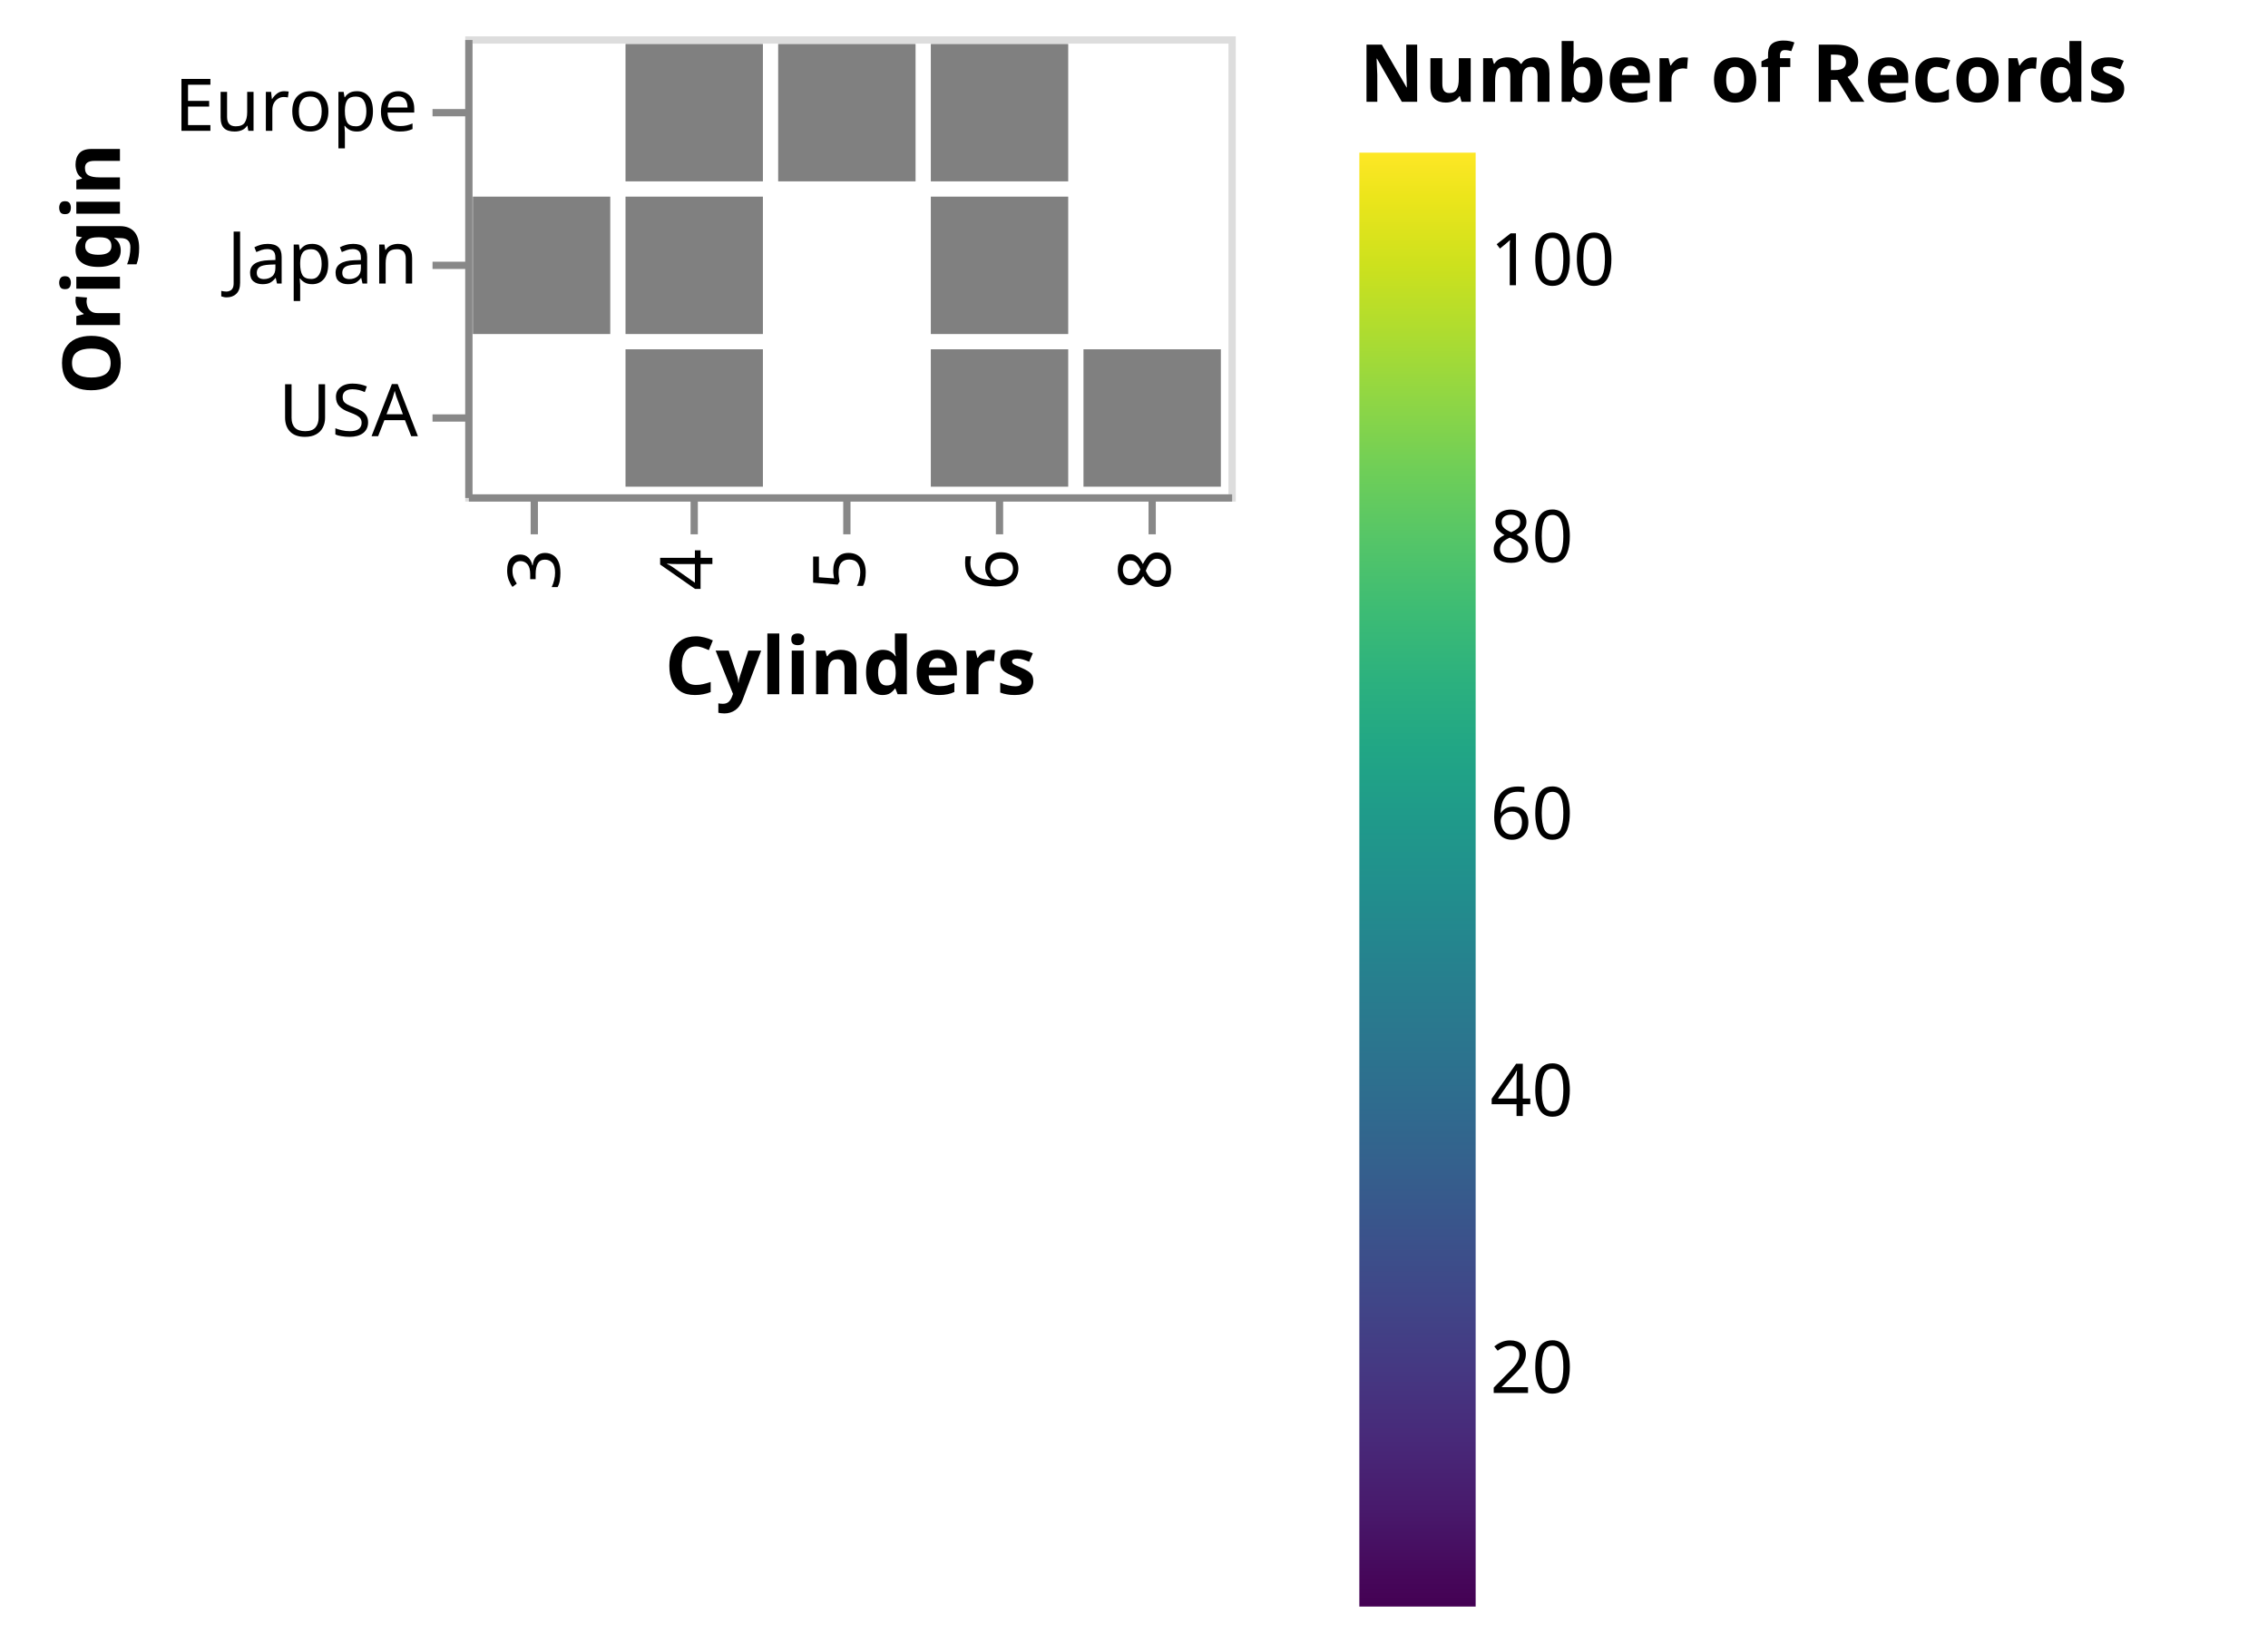
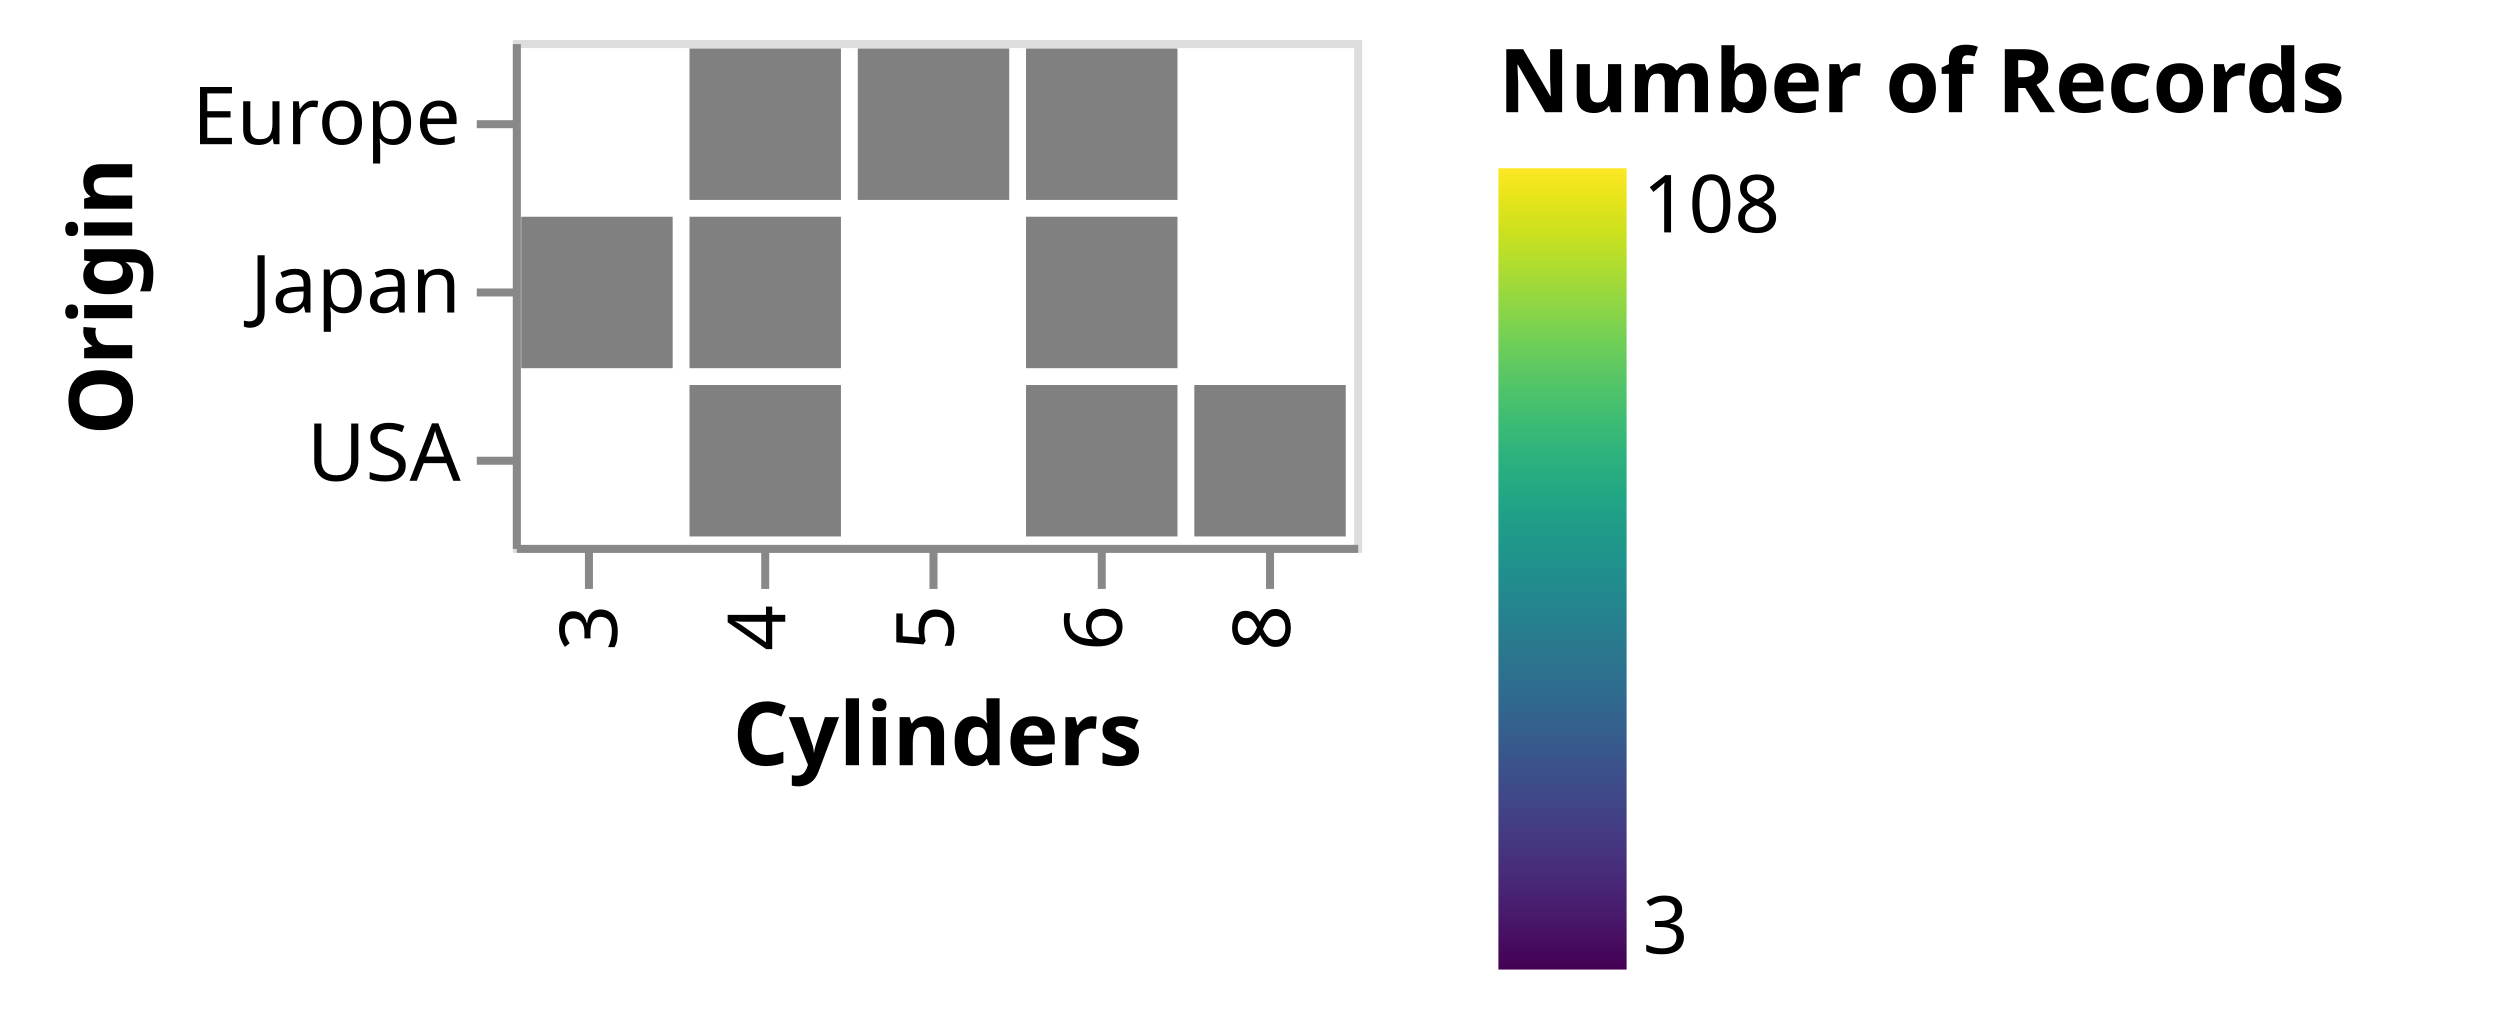
- <svg xmlns="http://www.w3.org/2000/svg" class="marks" width="312" height="226" viewBox="0 0 312 226" version="1.1">
+ <svg xmlns="http://www.w3.org/2000/svg" class="marks" width="312" height="127" viewBox="0 0 312 127" version="1.1">
  <defs>
    <linearGradient id="gradient_0" x1="0" x2="0" y1="1" y2="0">
      <stop offset="0" stop-color="#440154" />
      <stop offset="0.019" stop-color="#46075a" />
      <stop offset="0.067" stop-color="#481a6c" />
      <stop offset="0.114" stop-color="#482979" />
      <stop offset="0.162" stop-color="#453882" />
      <stop offset="0.21" stop-color="#404688" />
      <stop offset="0.257" stop-color="#3a538b" />
      <stop offset="0.305" stop-color="#34618d" />
      <stop offset="0.352" stop-color="#2e6d8e" />
      <stop offset="0.4" stop-color="#2a788e" />
      <stop offset="0.448" stop-color="#25838e" />
      <stop offset="0.495" stop-color="#218f8d" />
      <stop offset="0.543" stop-color="#1f9a8a" />
      <stop offset="0.59" stop-color="#21a685" />
      <stop offset="0.638" stop-color="#2cb17e" />
      <stop offset="0.686" stop-color="#3dbc74" />
      <stop offset="0.733" stop-color="#54c568" />
      <stop offset="0.781" stop-color="#6ece58" />
      <stop offset="0.829" stop-color="#8ed645" />
      <stop offset="0.876" stop-color="#addc30" />
      <stop offset="0.924" stop-color="#cde11d" />
      <stop offset="0.971" stop-color="#ece51b" />
      <stop offset="1" stop-color="#fde725" />
    </linearGradient>
    <clipPath id="clip1">
      <rect x="0" y="0" width="105" height="63" />
    </clipPath>
    <clipPath id="clip2">
      <rect x="0" y="0" width="105" height="63" />
    </clipPath>
  </defs>
  <g transform="translate(64,5)">
    <g class="mark-group role-frame root">
      <g transform="translate(0,0)">
        <path class="background" d="M0.5,0.5h105v63h-105Z" style="fill: none; stroke: #ddd;" />
        <g>
          <g class="mark-rect role-mark pts_brush_bg" clip-path="url(#clip1)">
            <path d="M0,0h0v0h0Z" style="fill: #333; fill-opacity: 0.125;" />
          </g>
          <g class="mark-rect role-mark marks">
            <path d="M85.05,43.05h18.9v18.9h-18.9Z" style="fill: grey;" />
            <path d="M22.05,1.05h18.9v18.9h-18.9Z" style="fill: grey;" />
            <path d="M22.05,22.05h18.9v18.9h-18.9Z" style="fill: grey;" />
            <path d="M64.05,43.05h18.9v18.9h-18.9Z" style="fill: grey;" />
            <path d="M22.05,43.05h18.9v18.9h-18.9Z" style="fill: grey;" />
            <path d="M1.05,22.05h18.9v18.9h-18.9Z" style="fill: grey;" />
            <path d="M64.05,22.05h18.9v18.9h-18.9Z" style="fill: grey;" />
            <path d="M64.05,1.05h18.9v18.9h-18.9Z" style="fill: grey;" />
            <path d="M43.05,1.05h18.9v18.9h-18.9Z" style="fill: grey;" />
          </g>
          <g class="mark-rect role-mark pts_brush" clip-path="url(#clip2)">
            <path d="M0,0h0v0h0Z" style="fill: none;" />
          </g>
          <g class="mark-group role-legend">
            <g transform="translate(123,0)">
-               <path class="background" d="M0,0h120v216h-120Z" style="pointer-events: none; fill: none;" />
+               <path class="background" d="M0,0h120v117h-120Z" style="pointer-events: none; fill: none;" />
              <g>
                <g class="mark-group role-legend-entry">
                  <g transform="translate(0,16)">
                    <path class="background" d="M0,0h0v0h0Z" style="pointer-events: none; fill: none;" />
                    <g>
                      <g class="mark-rect role-legend-gradient" style="pointer-events: none;">
-                         <path d="M0,0h16v200h-16Z" style="fill: url(#gradient_0); stroke: #ddd; stroke-width: 0; opacity: 1;" />
+                         <path d="M0,0h16v100h-16Z" style="fill: url(#gradient_0); stroke: #ddd; stroke-width: 0; opacity: 1;" />
                      </g>
                      <g class="mark-text role-legend-label" style="pointer-events: none;">
-                         <text text-anchor="start" transform="translate(18,170.619)" style="font-family: sans-serif; font-size: 10px; fill: #000; opacity: 1;">20</text>
-                         <text text-anchor="start" transform="translate(18,132.5238)" style="font-family: sans-serif; font-size: 10px; fill: #000; opacity: 1;">40</text>
-                         <text text-anchor="start" transform="translate(18,94.42857)" style="font-family: sans-serif; font-size: 10px; fill: #000; opacity: 1;">60</text>
-                         <text text-anchor="start" transform="translate(18,56.33333)" style="font-family: sans-serif; font-size: 10px; fill: #000; opacity: 1;">80</text>
-                         <text text-anchor="start" transform="translate(18,18.2381)" style="font-family: sans-serif; font-size: 10px; fill: #000; opacity: 1;">100</text>
+                         <text text-anchor="start" transform="translate(18,98)" style="font-family: sans-serif; font-size: 10px; fill: #000; opacity: 1;">3</text>
+                         <text text-anchor="start" transform="translate(18,8)" style="font-family: sans-serif; font-size: 10px; fill: #000; opacity: 1;">108</text>
                      </g>
                    </g>
                  </g>
                </g>
                <g class="mark-text role-legend-title" style="pointer-events: none;">
                  <text text-anchor="start" transform="translate(0,9)" style="font-family: sans-serif; font-size: 11px; font-weight: bold; fill: #000; opacity: 1;">Number of Records</text>
                </g>
              </g>
            </g>
          </g>
          <g class="mark-group role-axis">
            <g transform="translate(0.5,63.5)">
              <path class="background" d="M0,0h0v0h0Z" style="pointer-events: none; fill: none;" />
              <g>
                <g class="mark-rule role-axis-tick" style="pointer-events: none;">
                  <line transform="translate(9,0)" x2="0" y2="5" style="fill: none; stroke: #888; stroke-width: 1; opacity: 1;" />
                  <line transform="translate(31,0)" x2="0" y2="5" style="fill: none; stroke: #888; stroke-width: 1; opacity: 1;" />
                  <line transform="translate(52,0)" x2="0" y2="5" style="fill: none; stroke: #888; stroke-width: 1; opacity: 1;" />
                  <line transform="translate(73,0)" x2="0" y2="5" style="fill: none; stroke: #888; stroke-width: 1; opacity: 1;" />
                  <line transform="translate(94,0)" x2="0" y2="5" style="fill: none; stroke: #888; stroke-width: 1; opacity: 1;" />
                </g>
                <g class="mark-text role-axis-label" style="pointer-events: none;">
                  <text text-anchor="end" transform="translate(9.5,7) rotate(270) translate(0,3)" style="font-family: sans-serif; font-size: 10px; fill: #000; opacity: 1;">3</text>
                  <text text-anchor="end" transform="translate(30.5,7) rotate(270) translate(0,3)" style="font-family: sans-serif; font-size: 10px; fill: #000; opacity: 1;">4</text>
                  <text text-anchor="end" transform="translate(51.5,7) rotate(270) translate(0,3)" style="font-family: sans-serif; font-size: 10px; fill: #000; opacity: 1;">5</text>
                  <text text-anchor="end" transform="translate(72.5,7) rotate(270) translate(0,3)" style="font-family: sans-serif; font-size: 10px; fill: #000; opacity: 1;">6</text>
                  <text text-anchor="end" transform="translate(93.5,7) rotate(270) translate(0,3)" style="font-family: sans-serif; font-size: 10px; fill: #000; opacity: 1;">8</text>
                </g>
                <g class="mark-rule role-axis-domain" style="pointer-events: none;">
                  <line transform="translate(0,0)" x2="105" y2="0" style="fill: none; stroke: #888; stroke-width: 1; opacity: 1;" />
                </g>
                <g class="mark-text role-axis-title" style="pointer-events: none;">
                  <text text-anchor="middle" transform="translate(52.5,27)" style="font-family: sans-serif; font-size: 11px; font-weight: bold; fill: #000; opacity: 1;">Cylinders</text>
                </g>
              </g>
            </g>
          </g>
          <g class="mark-group role-axis">
            <g transform="translate(0.5,0.5)">
              <path class="background" d="M0,0h0v0h0Z" style="pointer-events: none; fill: none;" />
              <g>
                <g class="mark-rule role-axis-tick" style="pointer-events: none;">
                  <line transform="translate(0,10)" x2="-5" y2="0" style="fill: none; stroke: #888; stroke-width: 1; opacity: 1;" />
                  <line transform="translate(0,31)" x2="-5" y2="0" style="fill: none; stroke: #888; stroke-width: 1; opacity: 1;" />
                  <line transform="translate(0,52)" x2="-5" y2="0" style="fill: none; stroke: #888; stroke-width: 1; opacity: 1;" />
                </g>
                <g class="mark-text role-axis-label" style="pointer-events: none;">
                  <text text-anchor="end" transform="translate(-7,12.5)" style="font-family: sans-serif; font-size: 10px; fill: #000; opacity: 1;">Europe</text>
                  <text text-anchor="end" transform="translate(-7,33.5)" style="font-family: sans-serif; font-size: 10px; fill: #000; opacity: 1;">Japan</text>
                  <text text-anchor="end" transform="translate(-7,54.5)" style="font-family: sans-serif; font-size: 10px; fill: #000; opacity: 1;">USA</text>
                </g>
                <g class="mark-rule role-axis-domain" style="pointer-events: none;">
                  <line transform="translate(0,0)" x2="0" y2="63" style="fill: none; stroke: #888; stroke-width: 1; opacity: 1;" />
                </g>
                <g class="mark-text role-axis-title" style="pointer-events: none;">
                  <text text-anchor="middle" transform="translate(-46,31.5) rotate(-90) translate(0,-2)" style="font-family: sans-serif; font-size: 11px; font-weight: bold; fill: #000; opacity: 1;">Origin</text>
                </g>
              </g>
            </g>
          </g>
        </g>
      </g>
    </g>
  </g>
</svg>
